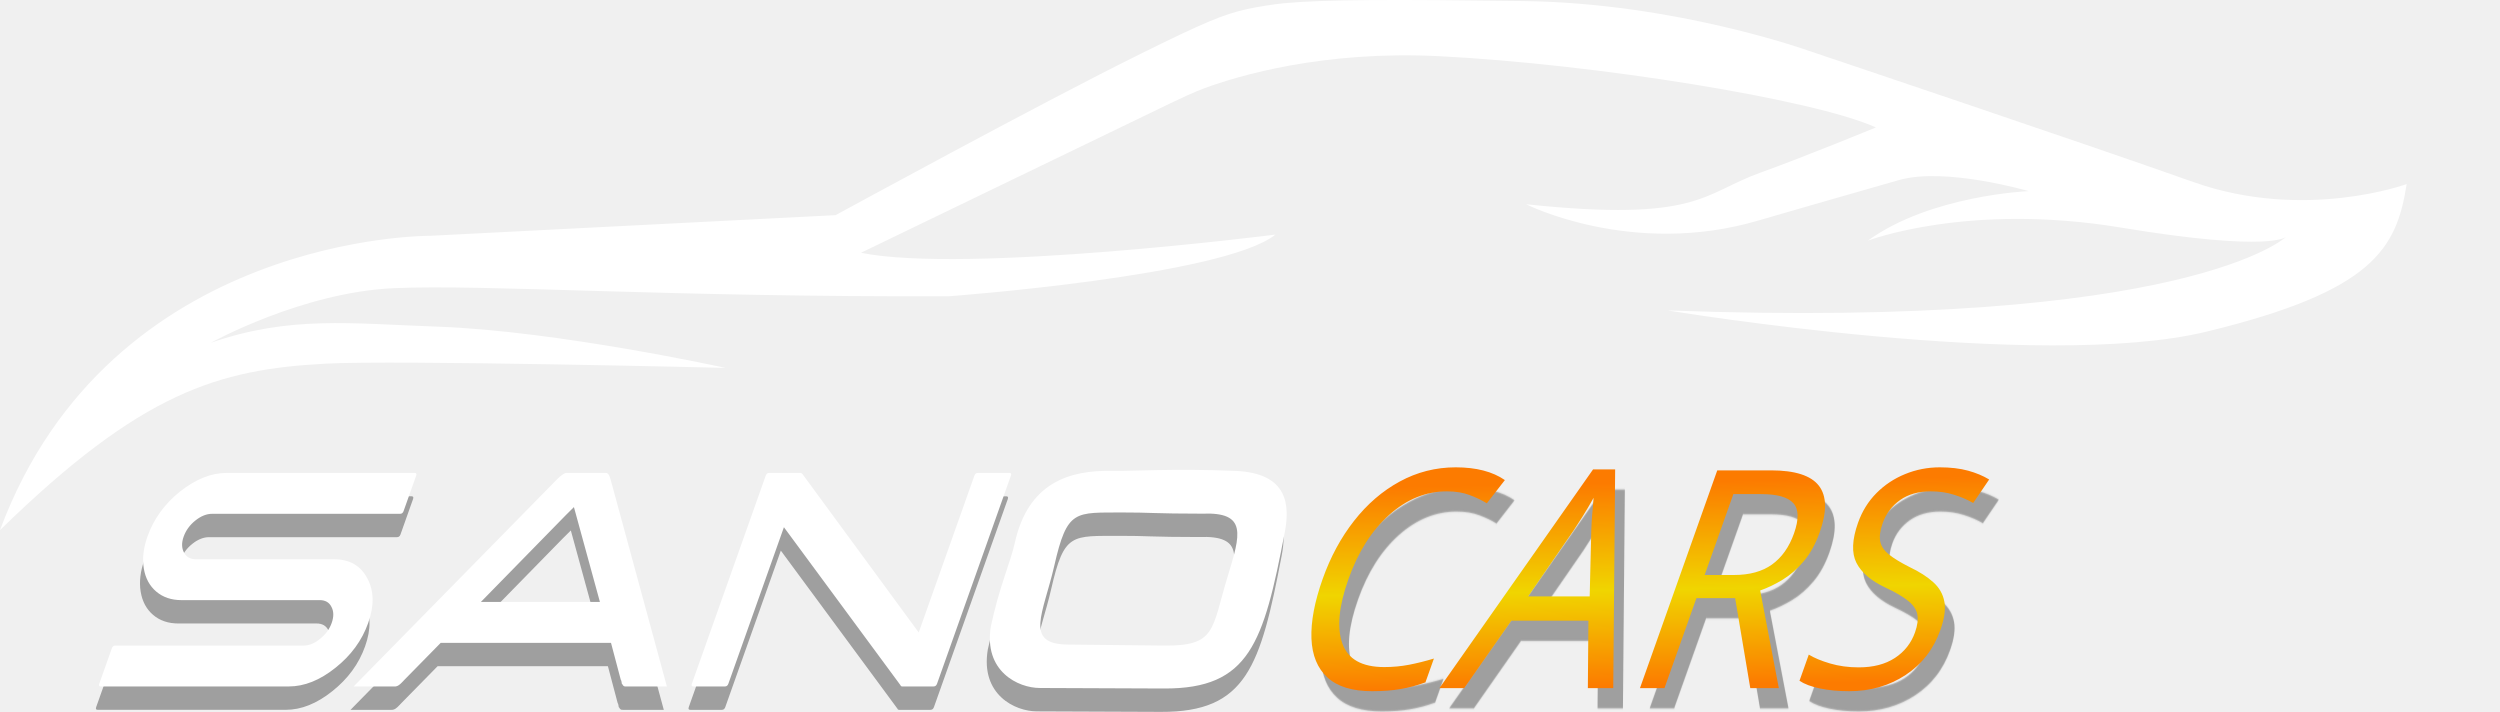
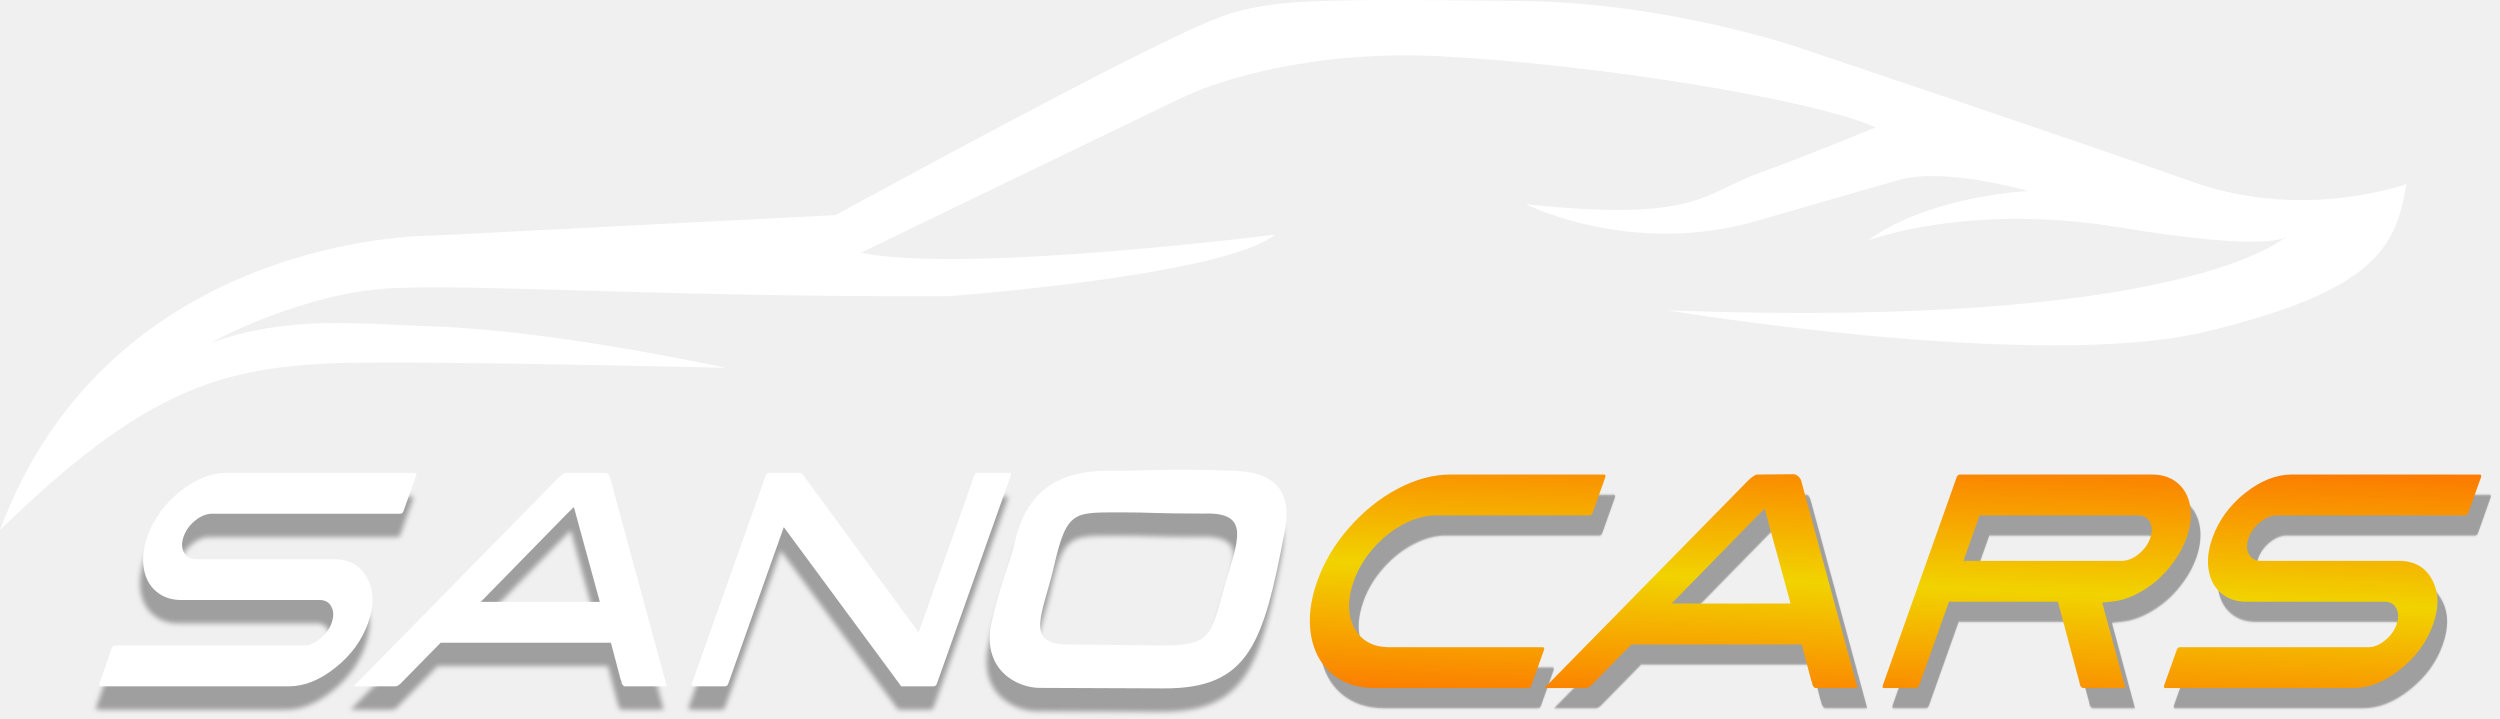
- <svg xmlns="http://www.w3.org/2000/svg" xmlns:xlink="http://www.w3.org/1999/xlink" width="128.41mm" height="36.564mm" viewBox="0 0 128.41 36.564" version="1.1" id="svg1" xml:space="preserve">
+ <svg xmlns="http://www.w3.org/2000/svg" xmlns:xlink="http://www.w3.org/1999/xlink" width="128.429mm" height="36.887mm" viewBox="0 0 128.429 36.887" version="1.1" id="svg1" xml:space="preserve">
  <defs id="defs1">
-     <linearGradient id="linearGradient3">
-       <stop style="stop-color:#fc7b00;stop-opacity:1;" offset="0" id="stop3" />
-       <stop style="stop-color:#f0d500;stop-opacity:1;" offset="0.528" id="stop5" />
+     <linearGradient id="linearGradient2">
+       <stop style="stop-color:#fc7b00;stop-opacity:1;" offset="0" id="stop2" />
+       <stop style="stop-color:#f1d300;stop-opacity:1;" offset="0.505" id="stop3" />
      <stop style="stop-color:#fc7b00;stop-opacity:1;" offset="1" id="stop4" />
    </linearGradient>
-     <filter style="color-interpolation-filters:sRGB" id="filter5-0-3-9-1-1" x="-0.002" y="-0.014" width="1.005" height="1.027">
-       <feGaussianBlur stdDeviation="0.192" id="feGaussianBlur5-8-2-4-2-2" />
+     <linearGradient xlink:href="#linearGradient2" id="linearGradient3" x1="-415.066" y1="-139.594" x2="-416.586" y2="-98.347" gradientUnits="userSpaceOnUse" />
+     <filter style="color-interpolation-filters:sRGB" id="filter4" x="-0.003" y="-0.015" width="1.005" height="1.03">
+       <feGaussianBlur stdDeviation="0.212" id="feGaussianBlur4" />
    </filter>
-     <linearGradient xlink:href="#linearGradient3" id="linearGradient2" gradientUnits="userSpaceOnUse" x1="-422.716" y1="-136.523" x2="-422.177" y2="-103.898" />
+     <filter style="color-interpolation-filters:sRGB" id="filter5" x="-0.005" y="-0.029" width="1.011" height="1.058">
+       <feGaussianBlur stdDeviation="0.135" id="feGaussianBlur5" />
+     </filter>
  </defs>
-   <g id="layer1" transform="translate(291.3062,937.1541)">
-     <path style="font-size:48.609px;line-height:1.2;font-family:Aeros;-inkscape-font-specification:Aeros;white-space:pre;inline-size:512.119;fill:#868686;fill-opacity:0.769;stroke-width:3.416" d="m -282.139,-905.129 c -0.522,0 -0.956,-0.146 -1.3,-0.439 -0.344,-0.293 -0.558,-0.689 -0.641,-1.191 -0.083,-0.501 -0.019,-1.05 0.192,-1.645 0.319,-0.898 0.876,-1.666 1.671,-2.303 0.805,-0.637 1.603,-0.956 2.396,-0.956 h 9.655 c 0.084,0 0.109,0.047 0.076,0.141 l -0.645,1.818 c -0.033,0.094 -0.092,0.141 -0.176,0.141 h -9.655 c -0.289,0 -0.577,0.115 -0.864,0.345 -0.287,0.23 -0.488,0.507 -0.603,0.83 -0.111,0.313 -0.105,0.585 0.018,0.815 0.124,0.23 0.33,0.345 0.619,0.345 h 7.08 c 0.802,0 1.373,0.324 1.712,0.971 0.352,0.637 0.369,1.405 0.05,2.303 -0.319,0.898 -0.881,1.666 -1.685,2.303 -0.795,0.637 -1.594,0.956 -2.396,0.956 h -9.655 c -0.084,0 -0.109,-0.047 -0.076,-0.141 l 0.645,-1.818 c 0.033,-0.094 0.092,-0.141 0.176,-0.141 h 9.669 c 0.289,0 0.573,-0.115 0.85,-0.345 0.287,-0.23 0.486,-0.501 0.597,-0.815 0.115,-0.324 0.111,-0.601 -0.013,-0.83 -0.114,-0.23 -0.316,-0.345 -0.605,-0.345 z m 22.039,-6.189 2.889,10.624 h -2.099 c -0.047,0 -0.082,0 -0.106,-0.016 -0.024,-0.014 -0.045,-0.031 -0.062,-0.063 -0.017,-0.031 -0.033,-0.052 -0.048,-0.063 -10e-4,-0.021 -0.007,-0.057 -0.017,-0.11 -0.01,-0.052 -0.022,-0.084 -0.037,-0.094 l -0.502,-1.896 h -8.746 l -1.862,1.896 c -0.013,0.014 -0.043,0.041 -0.089,0.094 -0.046,0.052 -0.083,0.088 -0.109,0.11 -0.013,0.014 -0.039,0.031 -0.078,0.063 -0.039,0.031 -0.079,0.053 -0.12,0.063 -0.032,0.014 -0.066,0.016 -0.103,0.016 h -2.113 l 10.432,-10.624 c 0.231,-0.23 0.398,-0.345 0.5,-0.345 h 2.029 c 0.103,0 0.183,0.115 0.241,0.345 z m -6.666,6.283 h 6.115 l -1.335,-4.873 -0.41,0.407 z m 21.573,4.309 h -0.014 l 0.006,-0.015 -5.999,-8.132 -2.853,8.038 c -0.033,0.094 -0.092,0.141 -0.176,0.141 h -1.623 c -0.084,0 -0.109,-0.047 -0.076,-0.141 l 3.793,-10.686 c 0.033,-0.094 0.092,-0.141 0.176,-0.141 h 1.623 c 0.028,0 0.051,0.015 0.067,0.047 h 0.014 l 5.979,8.148 2.859,-8.054 c 0.033,-0.094 0.092,-0.141 0.176,-0.141 h 1.623 c 0.084,0 0.109,0.047 0.076,0.141 l -3.793,10.686 c -0.033,0.094 -0.092,0.141 -0.176,0.141 h -1.623 c -0.028,0 -0.048,-0.014 -0.059,-0.031 z m 10.88,-11.041 c 0.879,0.02 3.161,-0.131 6.3,0 2.753,0.114 2.797,1.807 2.535,3.174 -1.087,5.667 -1.801,8.021 -6.195,8.003 l -6.378,-0.026 c -1.12,0 -2.901,-0.857 -2.519,-3.168 0.433,-2.04 1.002,-3.261 1.23,-4.29 0.684,-3.086 2.798,-3.745 5.027,-3.693 z m 2.632,8.972 c 2.698,0.029 2.439,-0.816 3.274,-3.551 0.66,-2.161 1.023,-3.321 -1.314,-3.224 -2.405,0 -2.818,-0.067 -4.033,-0.061 -2.509,0.014 -2.892,-0.186 -3.561,2.742 -0.557,2.439 -1.571,4.018 0.685,4.042 z" id="text2-15-1-3-3-8-5" aria-label="SANO" />
-     <text xml:space="preserve" style="font-style:normal;font-variant:normal;font-weight:normal;font-stretch:normal;font-size:48.609px;line-height:1.2;font-family:Aeros;-inkscape-font-specification:Aeros;white-space:pre;inline-size:512.119;display:inline;mix-blend-mode:normal;fill:#868686;fill-opacity:0.769;stroke-width:11.213;filter:url(#filter5-0-3-9-1-1)" x="-532.408" y="-102.843" id="text2-9-9-8-3-6-1-7" transform="matrix(0.2878649,0,-0.1144274,0.3223477,-84.22398,-867.6174)">
-       <tspan x="-532.408" y="-102.843" id="tspan3">CARS</tspan>
-     </text>
-     <path style="fill:#ffffff;fill-opacity:1;stroke-width:5.859" d="m -104.964,53.116 c 0,0 -31.549,-0.271 -42.444,29.006 13.974,-13.651 21.548,-15.821 31.996,-16.4 6.969,-0.386 39.495,0.414 39.495,0.414 0,0 -16.602,-3.647 -28.39,-4.065 -8.564,-0.304 -14.546,-1.101 -22.317,1.589 0,0 8.966,-4.981 18.032,-5.38 9.066,-0.399 27.098,0.897 54.694,0.797 0,0 27.098,-1.993 32.179,-6.077 0,0 -30.485,3.885 -40.846,1.793 l 30.452,-14.713 c 0.919,-0.444 2.419,-1.145 3.377,-1.498 3.419,-1.258 11.752,-3.736 23.157,-3.163 15.188,0.763 36.861,4.231 43.038,7.02 0,0 -7.294,2.995 -11.31,4.428 -5.775,2.06 -6.125,4.937 -23.161,3.144 0,0 10.461,5.28 22.914,1.594 0,0 9.265,-2.69 13.848,-3.985 4.583,-1.295 12.752,1.096 12.752,1.096 0,0 -9.664,0.399 -15.84,4.882 0,0 9.863,-3.786 24.906,-1.295 15.043,2.491 16.339,0.897 16.339,0.897 0,0 -9.564,9.166 -60.971,7.273 0,0 36.662,6.077 53.1,2.092 16.438,-3.985 18.73,-8.169 19.726,-14.545 0,0 -10.062,3.686 -21.021,-0.199 C 57.783,43.935 30.784,34.869 30.784,34.869 c 0,0 -13.051,-4.682 -27.995,-4.882 -12.693,-0.169 -19.688,-0.161 -23.644,0.211 -1.016,0.096 -2.652,0.359 -3.649,0.578 -2.346,0.516 -4.27,1.332 -10.465,4.392 -9.922,4.899 -30.094,15.916 -30.094,15.916" id="path3-6-6-9-4-53" transform="matrix(0.5212138,0,0,0.5212138,-214.4751,-952.7287)" />
-     <path style="font-size:48.609px;line-height:1.2;font-family:Aeros;-inkscape-font-specification:Aeros;white-space:pre;inline-size:512.119;fill:#ffffff;fill-opacity:1;stroke-width:3.416" d="m -281.98,-906.329 c -0.522,0 -0.956,-0.146 -1.3,-0.439 -0.344,-0.292 -0.558,-0.689 -0.641,-1.191 -0.083,-0.502 -0.019,-1.05 0.192,-1.645 0.319,-0.898 0.876,-1.666 1.671,-2.303 0.805,-0.637 1.603,-0.956 2.396,-0.956 h 9.655 c 0.084,0 0.109,0.047 0.076,0.141 l -0.645,1.818 c -0.033,0.094 -0.092,0.141 -0.176,0.141 h -9.655 c -0.289,0 -0.577,0.115 -0.864,0.345 -0.287,0.23 -0.488,0.507 -0.603,0.83 -0.111,0.313 -0.105,0.585 0.018,0.815 0.124,0.23 0.33,0.345 0.619,0.345 h 7.08 c 0.802,0 1.373,0.324 1.712,0.971 0.352,0.637 0.369,1.405 0.05,2.303 -0.319,0.898 -0.881,1.666 -1.685,2.303 -0.795,0.637 -1.594,0.956 -2.396,0.956 h -9.655 c -0.084,0 -0.109,-0.047 -0.076,-0.141 l 0.645,-1.818 c 0.033,-0.094 0.092,-0.141 0.176,-0.141 h 9.669 c 0.289,0 0.573,-0.115 0.85,-0.345 0.287,-0.23 0.486,-0.502 0.597,-0.815 0.115,-0.324 0.111,-0.601 -0.013,-0.83 -0.114,-0.23 -0.316,-0.345 -0.605,-0.345 z m 22.039,-6.189 2.889,10.624 h -2.099 c -0.047,0 -0.082,0 -0.106,-0.016 -0.024,-0.014 -0.045,-0.031 -0.062,-0.063 -0.017,-0.031 -0.033,-0.052 -0.048,-0.063 -0.001,-0.021 -0.007,-0.057 -0.017,-0.109 -0.01,-0.053 -0.022,-0.084 -0.037,-0.094 l -0.502,-1.896 h -8.746 l -1.862,1.896 c -0.013,0.014 -0.043,0.041 -0.089,0.094 -0.046,0.052 -0.083,0.088 -0.109,0.109 -0.013,0.014 -0.039,0.031 -0.078,0.063 -0.039,0.031 -0.079,0.052 -0.12,0.063 -0.032,0.014 -0.066,0.016 -0.103,0.016 h -2.113 l 10.432,-10.624 c 0.231,-0.23 0.398,-0.345 0.5,-0.345 h 2.029 c 0.103,0 0.183,0.115 0.241,0.345 z m -6.666,6.283 h 6.115 l -1.335,-4.873 -0.41,0.407 z m 21.573,4.309 h -0.014 l 0.006,-0.016 -5.999,-8.132 -2.853,8.038 c -0.033,0.094 -0.092,0.141 -0.176,0.141 h -1.623 c -0.084,0 -0.109,-0.047 -0.076,-0.141 l 3.793,-10.686 c 0.033,-0.094 0.092,-0.141 0.176,-0.141 h 1.623 c 0.028,0 0.05,0.016 0.067,0.047 h 0.014 l 5.979,8.148 2.859,-8.054 c 0.033,-0.094 0.092,-0.141 0.176,-0.141 h 1.623 c 0.084,0 0.109,0.047 0.076,0.141 l -3.793,10.686 c -0.033,0.094 -0.092,0.141 -0.176,0.141 h -1.623 c -0.028,0 -0.048,-0.014 -0.059,-0.031 z m 10.88,-11.041 c 0.879,0.02 3.161,-0.131 6.3,0 2.753,0.114 2.797,1.807 2.535,3.174 -1.087,5.667 -1.801,8.02 -6.195,8.003 l -6.378,-0.026 c -1.12,0 -2.901,-0.857 -2.519,-3.168 0.433,-2.041 1.002,-3.262 1.23,-4.29 0.684,-3.086 2.798,-3.745 5.027,-3.693 z m 2.632,8.972 c 2.698,0.029 2.439,-0.816 3.274,-3.551 0.66,-2.161 1.023,-3.321 -1.314,-3.224 -2.405,0 -2.818,-0.067 -4.033,-0.061 -2.509,0.014 -2.892,-0.186 -3.561,2.742 -0.557,2.439 -1.571,4.018 0.685,4.042 z" id="text2-15-1-5-7-2" aria-label="SANO" />
-     <text xml:space="preserve" style="font-style:normal;font-variant:normal;font-weight:normal;font-stretch:normal;font-size:48.609px;line-height:1.2;font-family:Aeros;-inkscape-font-specification:Aeros;white-space:pre;inline-size:512.119;display:inline;fill:url(#linearGradient2);stroke-width:11.213" x="-532.408" y="-102.843" id="text2-9-8-7-9-9-0" transform="matrix(0.2878649,0,-0.1144274,0.3223477,-84.72187,-868.6563)">
-       <tspan x="-532.408" y="-102.843" id="tspan4">CARS</tspan>
-     </text>
+   <g id="layer1" transform="translate(-236.1764,-37.51143)">
+     <g id="g5">
+       <path style="font-size:48.609px;line-height:1.2;font-family:Aeros;-inkscape-font-specification:Aeros;white-space:pre;inline-size:512.119;fill:#868686;fill-opacity:0.769;stroke-width:3.416;filter:url(#filter5)" d="m 245.344,69.537 c -0.522,0 -0.956,-0.146 -1.3,-0.439 -0.344,-0.293 -0.558,-0.689 -0.641,-1.191 -0.083,-0.501 -0.019,-1.05 0.192,-1.645 0.319,-0.898 0.876,-1.666 1.671,-2.303 0.805,-0.637 1.603,-0.956 2.396,-0.956 h 9.655 c 0.084,0 0.109,0.047 0.076,0.141 l -0.645,1.818 c -0.033,0.094 -0.092,0.141 -0.176,0.141 h -9.655 c -0.289,0 -0.577,0.115 -0.864,0.345 -0.287,0.23 -0.488,0.507 -0.603,0.83 -0.111,0.313 -0.105,0.585 0.018,0.815 0.124,0.23 0.33,0.345 0.619,0.345 h 7.08 c 0.802,0 1.373,0.324 1.712,0.971 0.352,0.637 0.369,1.405 0.05,2.303 -0.319,0.898 -0.881,1.666 -1.685,2.303 -0.795,0.637 -1.594,0.956 -2.396,0.956 h -9.655 c -0.084,0 -0.109,-0.047 -0.076,-0.141 l 0.645,-1.818 c 0.033,-0.094 0.092,-0.141 0.176,-0.141 h 9.669 c 0.289,0 0.573,-0.115 0.85,-0.345 0.287,-0.23 0.486,-0.501 0.597,-0.815 0.115,-0.324 0.111,-0.601 -0.013,-0.83 -0.114,-0.23 -0.316,-0.345 -0.605,-0.345 z m 22.039,-6.189 2.889,10.624 h -2.099 c -0.047,0 -0.082,0 -0.106,-0.016 -0.024,-0.014 -0.045,-0.031 -0.062,-0.063 -0.017,-0.031 -0.033,-0.052 -0.048,-0.063 -10e-4,-0.021 -0.007,-0.057 -0.017,-0.11 -0.01,-0.052 -0.022,-0.084 -0.037,-0.094 l -0.502,-1.896 h -8.746 l -1.862,1.896 c -0.013,0.014 -0.043,0.041 -0.089,0.094 -0.046,0.052 -0.083,0.088 -0.109,0.11 -0.013,0.014 -0.039,0.031 -0.078,0.063 -0.039,0.031 -0.079,0.053 -0.12,0.063 -0.032,0.014 -0.066,0.016 -0.103,0.016 h -2.113 l 10.432,-10.624 c 0.231,-0.23 0.398,-0.345 0.5,-0.345 h 2.029 c 0.103,0 0.183,0.115 0.241,0.345 z m -6.666,6.283 h 6.115 l -1.335,-4.873 -0.41,0.407 z m 21.573,4.309 h -0.014 l 0.006,-0.015 -5.999,-8.132 -2.853,8.038 c -0.033,0.094 -0.092,0.141 -0.176,0.141 h -1.623 c -0.084,0 -0.109,-0.047 -0.076,-0.141 l 3.793,-10.686 c 0.033,-0.094 0.092,-0.141 0.176,-0.141 h 1.623 c 0.028,0 0.051,0.015 0.067,0.047 h 0.014 l 5.979,8.148 2.859,-8.054 c 0.033,-0.094 0.092,-0.141 0.176,-0.141 h 1.623 c 0.084,0 0.109,0.047 0.076,0.141 l -3.793,10.686 c -0.033,0.094 -0.092,0.141 -0.176,0.141 h -1.623 c -0.028,0 -0.048,-0.014 -0.059,-0.031 z m 10.88,-11.041 c 0.879,0.02 3.161,-0.131 6.3,0 2.753,0.114 2.797,1.807 2.535,3.174 -1.087,5.667 -1.801,8.021 -6.195,8.003 l -6.378,-0.026 c -1.12,0 -2.901,-0.857 -2.519,-3.168 0.433,-2.04 1.002,-3.261 1.23,-4.29 0.684,-3.086 2.798,-3.745 5.027,-3.693 z m 2.632,8.972 c 2.698,0.029 2.439,-0.816 3.274,-3.551 0.66,-2.161 1.023,-3.321 -1.314,-3.224 -2.405,0 -2.818,-0.067 -4.033,-0.061 -2.509,0.014 -2.892,-0.186 -3.561,2.742 -0.557,2.439 -1.571,4.018 0.685,4.042 z" id="text2-15-1-3-3-8-5" aria-label="SANO" />
+       <path d="m -513.208,-136.869 h 13.659 13.708 c 0.292,0 0.437,0.146 0.437,0.437 v 5.639 c 0,0.292 -0.146,0.437 -0.437,0.437 h -27.367 c -1.88,0 -3.629,0.47 -5.25,1.41 -1.62,0.94 -2.9,2.22 -3.84,3.84 -0.94,1.588 -1.41,3.338 -1.41,5.25 0,2.884 1.021,5.363 3.062,7.437 2.074,2.042 4.553,3.062 7.437,3.062 h 27.367 c 0.292,0 0.437,0.146 0.437,0.437 v 5.639 c 0,0.292 -0.146,0.437 -0.437,0.437 h -27.367 c -3.079,0 -5.93,-0.762 -8.555,-2.285 -2.592,-1.523 -4.65,-3.581 -6.173,-6.173 -1.523,-2.625 -2.285,-5.477 -2.285,-8.555 0,-3.079 0.762,-5.914 2.285,-8.507 1.523,-2.625 3.581,-4.699 6.173,-6.222 2.625,-1.523 5.477,-2.285 8.555,-2.285 z m 63.046,1.069 23.138,32.957 h -7.291 c -0.162,0 -0.292,-0.016 -0.389,-0.049 -0.097,-0.032 -0.194,-0.097 -0.292,-0.194 -0.097,-0.097 -0.178,-0.162 -0.243,-0.194 -0.032,-0.065 -0.184,-0.178 -0.281,-0.34 -0.097,-0.162 -0.321,-0.51 -0.386,-0.543 l -3.854,-5.631 h -30.381 l -4.132,5.882 c -0.032,0.032 -0.097,0.13 -0.194,0.292 -0.097,0.162 -0.178,0.275 -0.243,0.34 -0.032,0.032 -0.097,0.097 -0.194,0.194 -0.097,0.097 -0.211,0.162 -0.34,0.194 -0.097,0.032 -0.211,0.049 -0.34,0.049 h -7.34 l 23.138,-32.957 c 0.518,-0.713 0.956,-1.069 1.312,-1.069 h 7.048 c 0.356,0 0.778,0.356 1.264,1.069 z m -15.409,19.492 h 21.242 l -10.645,-15.117 -0.924,1.264 z m 76.802,-0.146 9.527,13.611 h -7.34 c -0.13,0 -0.259,-0.016 -0.389,-0.049 -0.097,-0.032 -0.194,-0.097 -0.292,-0.194 -0.097,-0.097 -0.178,-0.162 -0.243,-0.194 -0.032,-0.065 -0.097,-0.178 -0.194,-0.34 -0.097,-0.162 -0.162,-0.259 -0.194,-0.292 -0.843,-1.199 -1.75,-2.495 -2.722,-3.889 -0.972,-1.393 -2.009,-2.884 -3.111,-4.472 -1.102,-1.588 -1.993,-2.868 -2.674,-3.84 l -0.34,-0.486 h -19.444 v 13.319 c 0,0.292 -0.146,0.437 -0.437,0.437 h -5.639 c -0.292,0 -0.437,-0.146 -0.437,-0.437 v -9.673 -9.722 -13.756 c 0,-0.292 0.146,-0.437 0.437,-0.437 h 34.269 c 1.847,0 3.548,0.454 5.104,1.361 1.555,0.907 2.787,2.139 3.694,3.694 0.907,1.555 1.361,3.241 1.361,5.055 0,1.296 -0.243,2.528 -0.729,3.694 -0.454,1.167 -1.086,2.204 -1.896,3.111 -0.81,0.875 -1.782,1.62 -2.917,2.236 -1.102,0.583 -2.268,0.94 -3.5,1.069 z m -27.416,-13.902 v 7.243 h 28.242 c 1.005,0 1.863,-0.356 2.576,-1.069 0.713,-0.713 1.069,-1.555 1.069,-2.528 0,-1.005 -0.356,-1.863 -1.069,-2.576 -0.713,-0.713 -1.572,-1.069 -2.576,-1.069 z m 53.081,13.756 c -1.815,0 -3.5,-0.454 -5.055,-1.361 -1.555,-0.907 -2.787,-2.139 -3.694,-3.694 -0.907,-1.555 -1.361,-3.257 -1.361,-5.104 0,-2.787 0.988,-5.169 2.965,-7.146 2.009,-1.977 4.391,-2.965 7.146,-2.965 h 33.54 c 0.292,0 0.437,0.146 0.437,0.437 v 5.639 c 0,0.292 -0.146,0.437 -0.437,0.437 h -33.54 c -1.005,0 -1.863,0.356 -2.576,1.069 -0.713,0.713 -1.069,1.572 -1.069,2.576 0,0.972 0.356,1.815 1.069,2.528 0.713,0.713 1.572,1.069 2.576,1.069 h 24.596 c 2.787,0 5.169,1.005 7.146,3.014 2.009,1.977 3.014,4.359 3.014,7.146 0,2.787 -1.005,5.169 -3.014,7.146 -1.977,1.977 -4.359,2.965 -7.146,2.965 h -33.54 c -0.292,0 -0.437,-0.146 -0.437,-0.437 v -5.639 c 0,-0.292 0.146,-0.437 0.437,-0.437 h 33.589 c 1.005,0 1.847,-0.356 2.528,-1.069 0.713,-0.713 1.069,-1.555 1.069,-2.528 0,-1.005 -0.356,-1.863 -1.069,-2.576 -0.681,-0.713 -1.523,-1.069 -2.528,-1.069 z" id="text2-9-9-8-3-6-1-7" style="-inkscape-font-specification:Aeros;fill:#868686;fill-opacity:0.769;stroke-width:11.213;filter:url(#filter4)" transform="matrix(0.2878649,0,-0.1144274,0.3223477,443.2587,107.0482)" aria-label="CARS" />
+       <path style="fill:#ffffff;fill-opacity:1;stroke-width:5.859" d="m -104.964,53.116 c 0,0 -31.549,-0.271 -42.444,29.006 13.974,-13.651 21.548,-15.821 31.996,-16.4 6.969,-0.386 39.495,0.414 39.495,0.414 0,0 -16.602,-3.647 -28.39,-4.065 -8.564,-0.304 -14.546,-1.101 -22.317,1.589 0,0 8.966,-4.981 18.032,-5.38 9.066,-0.399 27.098,0.897 54.694,0.797 0,0 27.098,-1.993 32.179,-6.077 0,0 -30.485,3.885 -40.846,1.793 l 30.452,-14.713 c 0.919,-0.444 2.419,-1.145 3.377,-1.498 3.419,-1.258 11.752,-3.736 23.157,-3.163 15.188,0.763 36.861,4.231 43.038,7.02 0,0 -7.294,2.995 -11.31,4.428 -5.775,2.06 -6.125,4.937 -23.161,3.144 0,0 10.461,5.28 22.914,1.594 0,0 9.265,-2.69 13.848,-3.985 4.583,-1.295 12.752,1.096 12.752,1.096 0,0 -9.664,0.399 -15.84,4.882 0,0 9.863,-3.786 24.906,-1.295 15.043,2.491 16.339,0.897 16.339,0.897 0,0 -9.564,9.166 -60.971,7.273 0,0 36.662,6.077 53.1,2.092 16.438,-3.985 18.73,-8.169 19.726,-14.545 0,0 -10.062,3.686 -21.021,-0.199 C 57.783,43.935 30.784,34.869 30.784,34.869 c 0,0 -13.051,-4.682 -27.995,-4.882 -12.693,-0.169 -19.688,-0.161 -23.644,0.211 -1.016,0.096 -2.652,0.359 -3.649,0.578 -2.346,0.516 -4.27,1.332 -10.465,4.392 -9.922,4.899 -30.094,15.916 -30.094,15.916" id="path3-6-6-9-4-53" transform="matrix(0.5212138,0,0,0.5212138,313.0075,21.93693)" />
+       <path style="font-size:48.609px;line-height:1.2;font-family:Aeros;-inkscape-font-specification:Aeros;white-space:pre;inline-size:512.119;fill:#ffffff;fill-opacity:1;stroke-width:3.416" d="m 245.503,68.336 c -0.522,0 -0.956,-0.146 -1.3,-0.439 -0.344,-0.292 -0.558,-0.689 -0.641,-1.191 -0.083,-0.502 -0.019,-1.05 0.192,-1.645 0.319,-0.898 0.876,-1.666 1.671,-2.303 0.805,-0.637 1.603,-0.956 2.396,-0.956 h 9.655 c 0.084,0 0.109,0.047 0.076,0.141 l -0.645,1.818 c -0.033,0.094 -0.092,0.141 -0.176,0.141 h -9.655 c -0.289,0 -0.577,0.115 -0.864,0.345 -0.287,0.23 -0.488,0.507 -0.603,0.83 -0.111,0.313 -0.105,0.585 0.018,0.815 0.124,0.23 0.33,0.345 0.619,0.345 h 7.08 c 0.802,0 1.373,0.324 1.712,0.971 0.352,0.637 0.369,1.405 0.05,2.303 -0.319,0.898 -0.881,1.666 -1.685,2.303 -0.795,0.637 -1.594,0.956 -2.396,0.956 h -9.655 c -0.084,0 -0.109,-0.047 -0.076,-0.141 l 0.645,-1.818 c 0.033,-0.094 0.092,-0.141 0.176,-0.141 h 9.669 c 0.289,0 0.573,-0.115 0.85,-0.345 0.287,-0.23 0.486,-0.502 0.597,-0.815 0.115,-0.324 0.111,-0.601 -0.013,-0.83 -0.114,-0.23 -0.316,-0.345 -0.605,-0.345 z m 22.039,-6.189 2.889,10.624 h -2.099 c -0.047,0 -0.082,0 -0.106,-0.016 -0.024,-0.014 -0.045,-0.031 -0.062,-0.063 -0.017,-0.031 -0.033,-0.052 -0.048,-0.063 -10e-4,-0.021 -0.007,-0.057 -0.017,-0.109 -0.01,-0.053 -0.022,-0.084 -0.037,-0.094 l -0.502,-1.896 h -8.746 l -1.862,1.896 c -0.013,0.014 -0.043,0.041 -0.089,0.094 -0.046,0.052 -0.083,0.088 -0.109,0.109 -0.013,0.014 -0.039,0.031 -0.078,0.063 -0.039,0.031 -0.079,0.052 -0.12,0.063 -0.032,0.014 -0.066,0.016 -0.103,0.016 h -2.113 l 10.432,-10.624 c 0.231,-0.23 0.398,-0.345 0.5,-0.345 h 2.029 c 0.103,0 0.183,0.115 0.241,0.345 z m -6.666,6.283 h 6.115 l -1.335,-4.873 -0.41,0.407 z m 21.573,4.309 h -0.014 l 0.006,-0.016 -5.999,-8.132 -2.853,8.038 c -0.033,0.094 -0.092,0.141 -0.176,0.141 h -1.623 c -0.084,0 -0.109,-0.047 -0.076,-0.141 l 3.793,-10.686 c 0.033,-0.094 0.092,-0.141 0.176,-0.141 h 1.623 c 0.028,0 0.05,0.016 0.067,0.047 h 0.014 l 5.979,8.148 2.859,-8.054 c 0.033,-0.094 0.092,-0.141 0.176,-0.141 h 1.623 c 0.084,0 0.109,0.047 0.076,0.141 l -3.793,10.686 c -0.033,0.094 -0.092,0.141 -0.176,0.141 h -1.623 c -0.028,0 -0.048,-0.014 -0.059,-0.031 z m 10.88,-11.041 c 0.879,0.02 3.161,-0.131 6.3,0 2.753,0.114 2.797,1.807 2.535,3.174 -1.087,5.667 -1.801,8.02 -6.195,8.003 l -6.378,-0.026 c -1.12,0 -2.901,-0.857 -2.519,-3.168 0.433,-2.041 1.002,-3.262 1.23,-4.29 0.684,-3.086 2.798,-3.745 5.027,-3.693 z m 2.632,8.972 c 2.698,0.029 2.439,-0.816 3.274,-3.551 0.66,-2.161 1.023,-3.321 -1.314,-3.224 -2.405,0 -2.818,-0.067 -4.033,-0.061 -2.509,0.014 -2.892,-0.186 -3.561,2.742 -0.557,2.439 -1.571,4.018 0.685,4.042 z" id="text2-15-1-5-7-2" aria-label="SANO" />
+       <path d="m -513.208,-136.869 h 13.659 13.708 c 0.292,0 0.437,0.146 0.437,0.437 v 5.639 c 0,0.292 -0.146,0.437 -0.437,0.437 h -27.367 c -1.88,0 -3.629,0.47 -5.25,1.41 -1.62,0.94 -2.9,2.22 -3.84,3.84 -0.94,1.588 -1.41,3.338 -1.41,5.25 0,2.884 1.021,5.363 3.062,7.437 2.074,2.042 4.553,3.062 7.437,3.062 h 27.367 c 0.292,0 0.437,0.146 0.437,0.437 v 5.639 c 0,0.292 -0.146,0.437 -0.437,0.437 h -27.367 c -3.079,0 -5.93,-0.762 -8.555,-2.285 -2.592,-1.523 -4.65,-3.581 -6.173,-6.173 -1.523,-2.625 -2.285,-5.477 -2.285,-8.555 0,-3.079 0.762,-5.914 2.285,-8.507 1.523,-2.625 3.581,-4.699 6.173,-6.222 2.625,-1.523 5.477,-2.285 8.555,-2.285 z m 63.046,1.069 23.138,32.957 h -7.291 c -0.162,0 -0.292,-0.016 -0.389,-0.049 -0.097,-0.032 -0.194,-0.097 -0.292,-0.194 -0.097,-0.097 -0.178,-0.162 -0.243,-0.194 -0.032,-0.065 -0.097,-0.178 -0.194,-0.34 -0.097,-0.162 -0.178,-0.259 -0.243,-0.292 l -4.083,-5.882 h -30.381 l -4.132,5.882 c -0.032,0.032 -0.097,0.13 -0.194,0.292 -0.097,0.162 -0.178,0.275 -0.243,0.34 -0.032,0.032 -0.097,0.097 -0.194,0.194 -0.097,0.097 -0.211,0.162 -0.34,0.194 -0.097,0.032 -0.211,0.049 -0.34,0.049 h -7.34 l 23.138,-32.957 c 0.518,-0.713 0.957,-1.066 1.312,-1.069 l 6.537,-0.055 c 0.355,-0.003 1.289,0.411 1.775,1.124 z m -15.409,19.492 h 21.242 l -10.645,-15.117 -0.924,1.264 z m 76.802,-0.146 9.527,13.611 h -7.34 c -0.13,0 -0.259,-0.016 -0.389,-0.049 -0.097,-0.032 -0.194,-0.097 -0.292,-0.194 -0.097,-0.097 -0.178,-0.162 -0.243,-0.194 -0.032,-0.065 -0.097,-0.178 -0.194,-0.34 -0.097,-0.162 -0.162,-0.259 -0.194,-0.292 -0.843,-1.199 -1.75,-2.495 -2.722,-3.889 -0.972,-1.393 -2.009,-2.884 -3.111,-4.472 -1.102,-1.588 -1.993,-2.868 -2.674,-3.84 l -0.34,-0.486 h -19.444 v 13.319 c 0,0.292 -0.146,0.437 -0.437,0.437 h -5.639 c -0.292,0 -0.437,-0.146 -0.437,-0.437 v -9.673 -9.722 -13.756 c 0,-0.292 0.146,-0.437 0.437,-0.437 h 34.269 c 1.847,0 3.548,0.454 5.104,1.361 1.555,0.907 2.787,2.139 3.694,3.694 0.907,1.555 1.361,3.241 1.361,5.055 0,1.296 -0.243,2.528 -0.729,3.694 -0.454,1.167 -1.086,2.204 -1.896,3.111 -0.81,0.875 -1.782,1.62 -2.917,2.236 -1.102,0.583 -2.268,0.94 -3.5,1.069 z m -27.416,-13.902 v 7.243 h 28.242 c 1.005,0 1.863,-0.356 2.576,-1.069 0.713,-0.713 1.069,-1.555 1.069,-2.528 0,-1.005 -0.356,-1.863 -1.069,-2.576 -0.713,-0.713 -1.572,-1.069 -2.576,-1.069 z m 53.081,13.756 c -1.815,0 -3.5,-0.454 -5.055,-1.361 -1.555,-0.907 -2.787,-2.139 -3.694,-3.694 -0.907,-1.555 -1.361,-3.257 -1.361,-5.104 0,-2.787 0.988,-5.169 2.965,-7.146 2.009,-1.977 4.391,-2.965 7.146,-2.965 h 33.54 c 0.292,0 0.437,0.146 0.437,0.437 v 5.639 c 0,0.292 -0.146,0.437 -0.437,0.437 h -33.54 c -1.005,0 -1.863,0.356 -2.576,1.069 -0.713,0.713 -1.069,1.572 -1.069,2.576 0,0.972 0.356,1.815 1.069,2.528 0.713,0.713 1.572,1.069 2.576,1.069 h 24.596 c 2.787,0 5.169,1.005 7.146,3.014 2.009,1.977 3.014,4.359 3.014,7.146 0,2.787 -1.005,5.169 -3.014,7.146 -1.977,1.977 -4.359,2.965 -7.146,2.965 h -33.54 c -0.292,0 -0.437,-0.146 -0.437,-0.437 v -5.639 c 0,-0.292 0.146,-0.437 0.437,-0.437 h 33.589 c 1.005,0 1.847,-0.356 2.528,-1.069 0.713,-0.713 1.069,-1.555 1.069,-2.528 0,-1.005 -0.356,-1.863 -1.069,-2.576 -0.681,-0.713 -1.523,-1.069 -2.528,-1.069 z" id="text2-9-8-7-9-9-0" style="font-size:48.609px;line-height:1.2;font-family:Aeros;-inkscape-font-specification:Aeros;white-space:pre;inline-size:512.119;fill:url(#linearGradient3);fill-opacity:1;stroke-width:11.213" transform="matrix(0.2878649,0,-0.1144274,0.3223477,442.7608,106.0093)" aria-label="CARS" />
+     </g>
  </g>
</svg>
